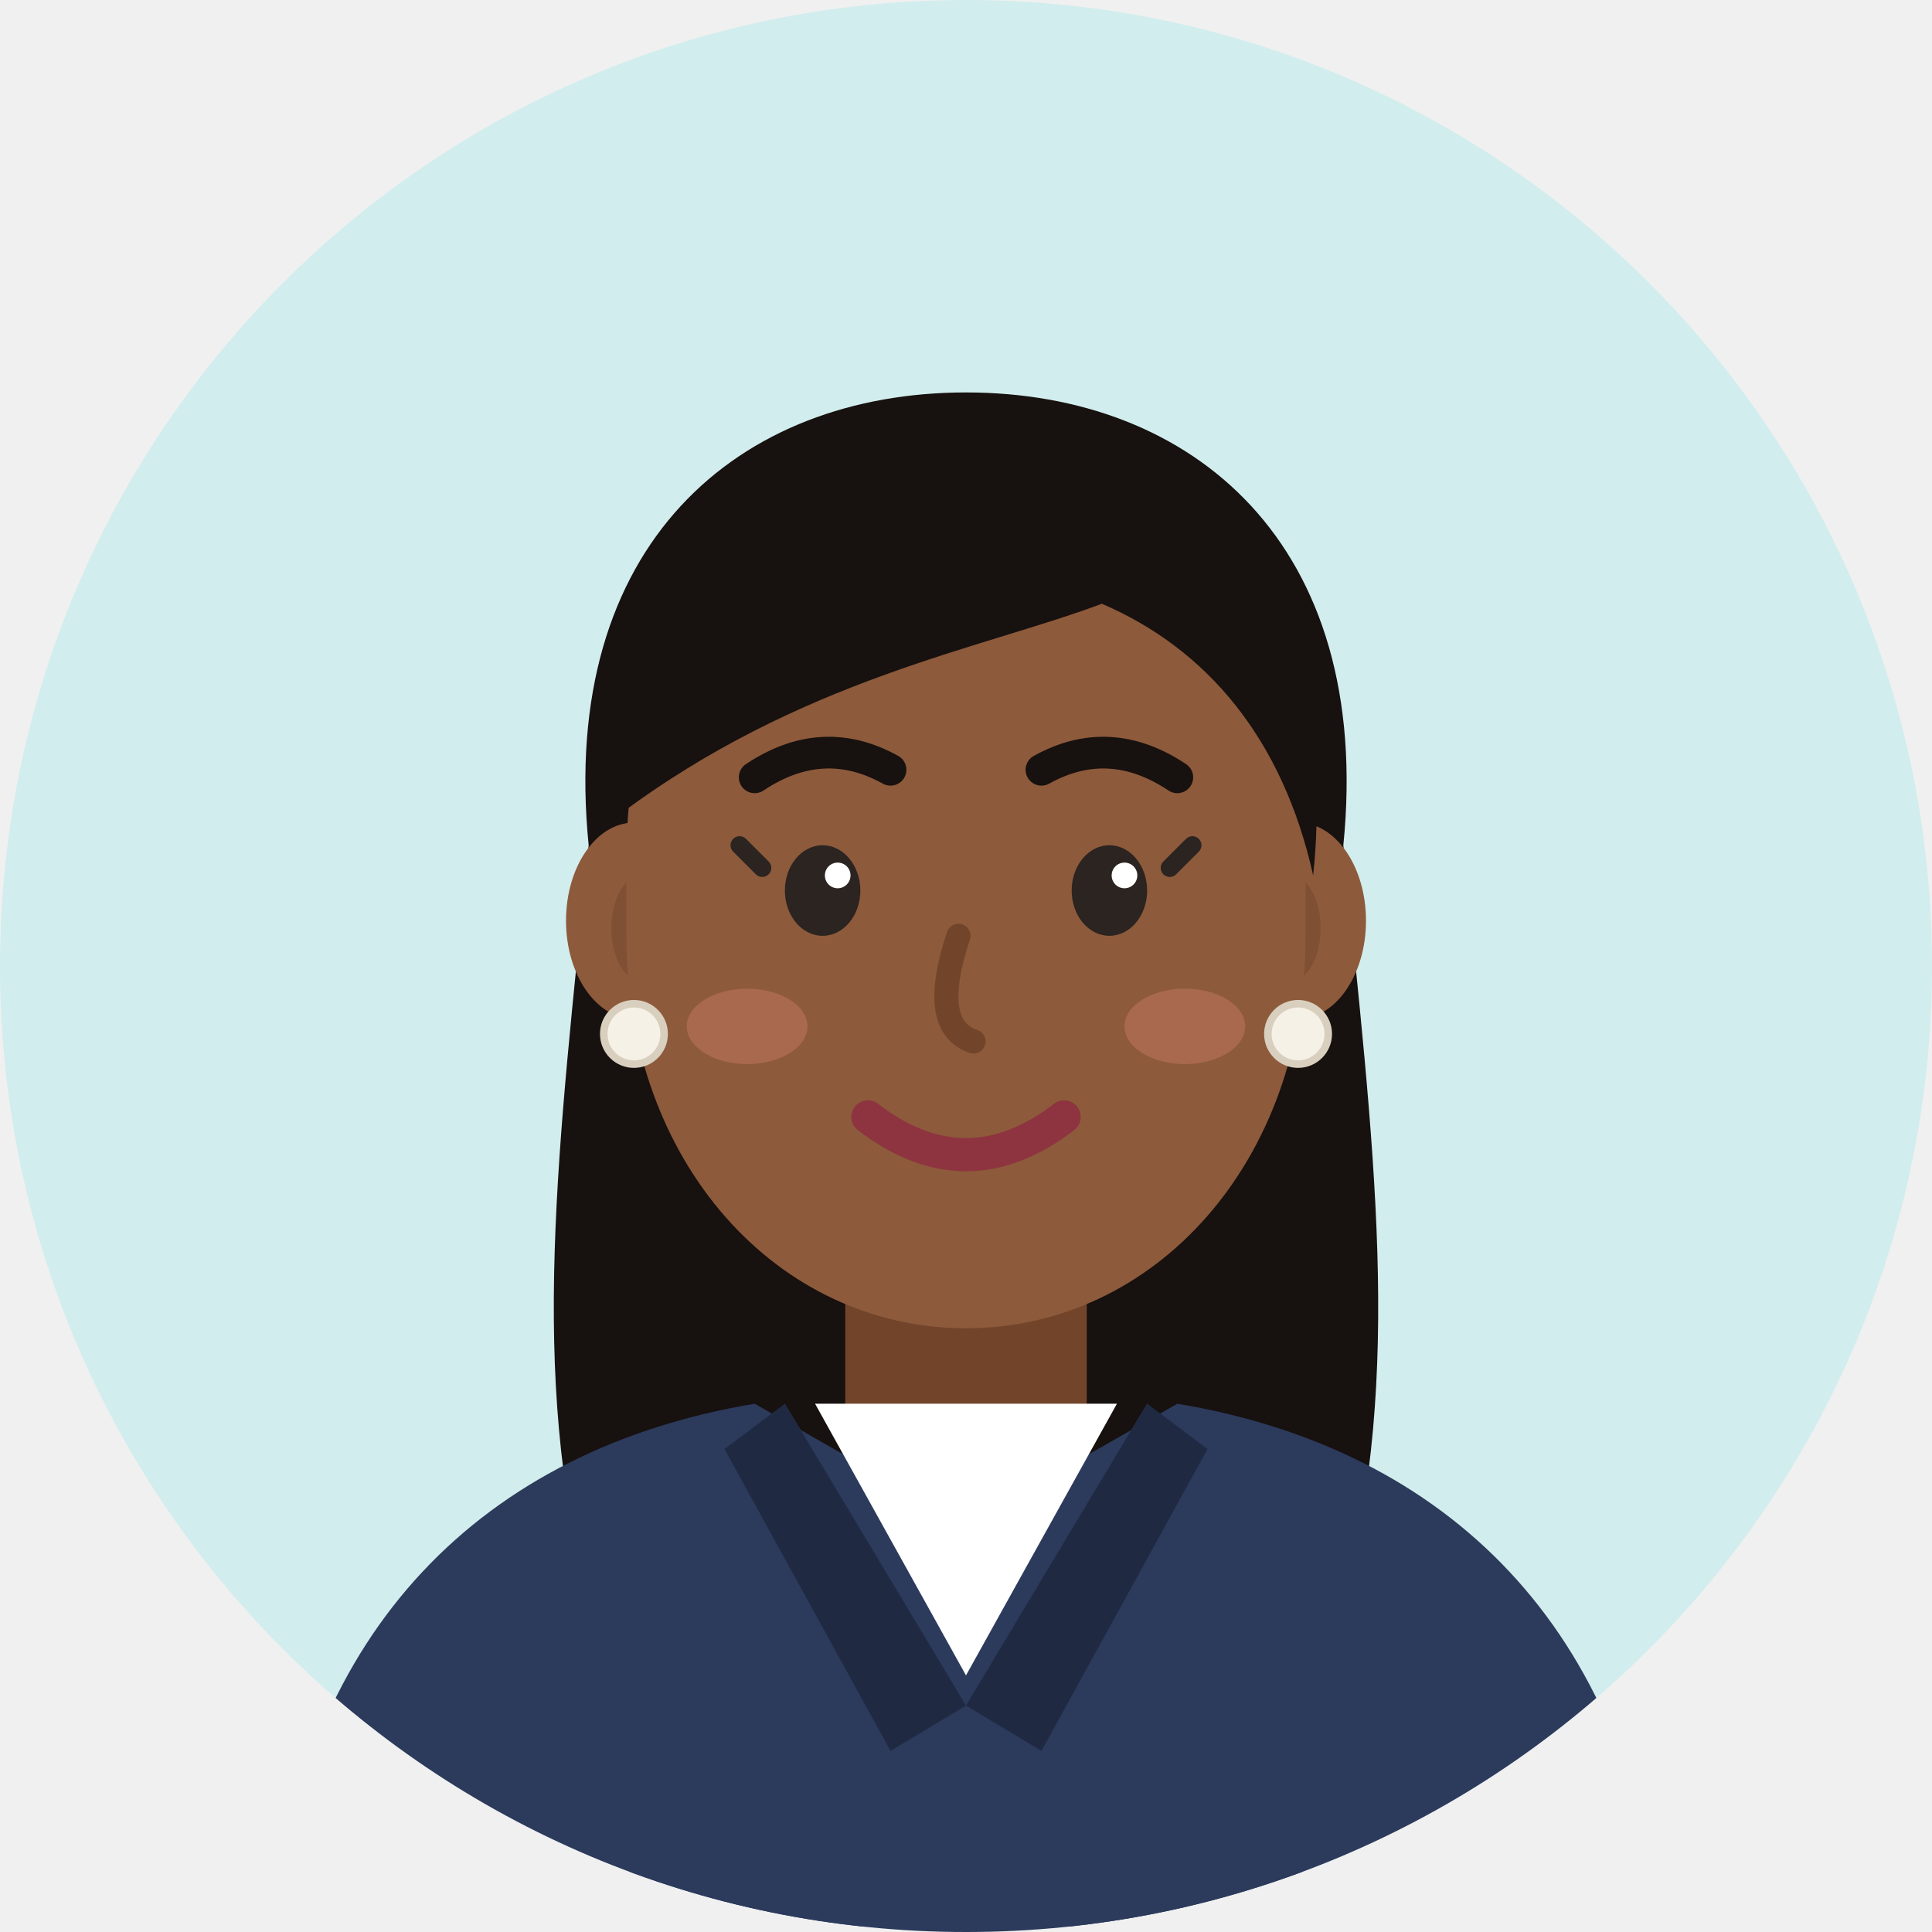
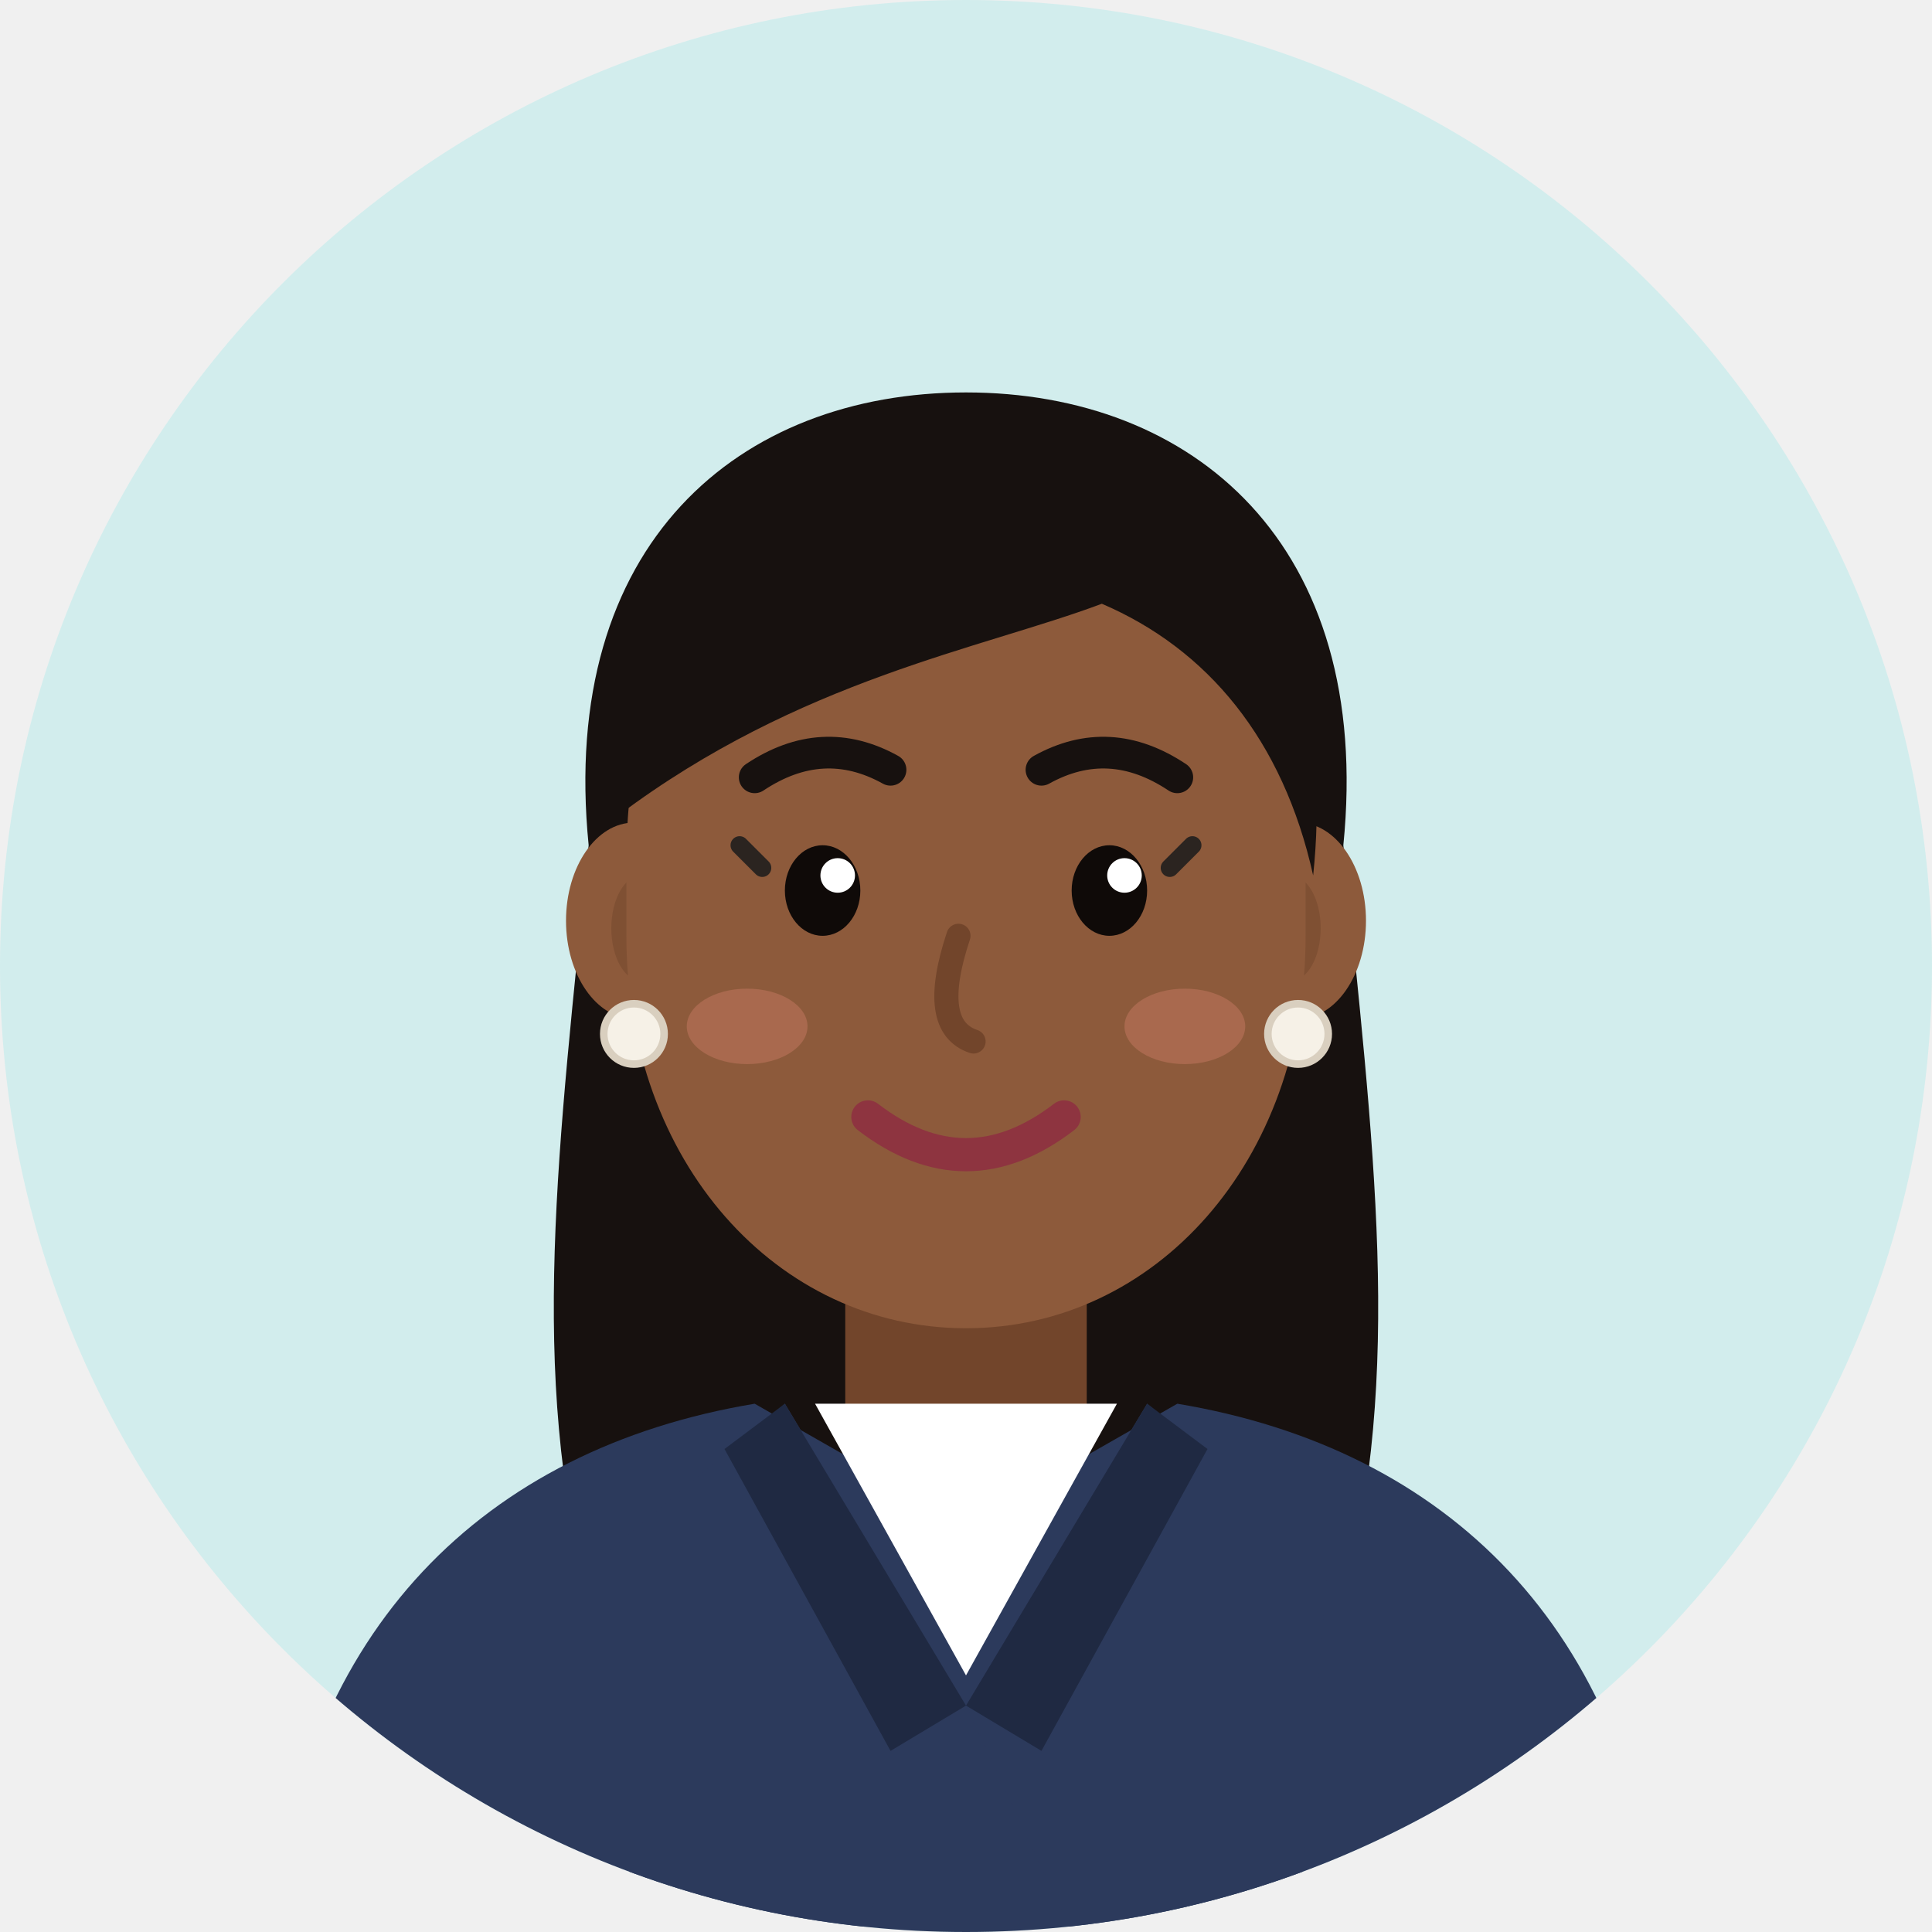
<svg xmlns="http://www.w3.org/2000/svg" viewBox="0 0 256 256" role="img" aria-label="Negócios, direito e finanças, mulher">
  <defs>
    <clipPath id="c">
      <circle cx="128" cy="128" r="128" />
    </clipPath>
  </defs>
  <circle cx="128" cy="128" r="128" fill="#d2eded" />
  <g clip-path="url(#c)">
    <path d="M78 112c-4-40 20-60 50-60s54 20 50 60c4 40 8 70 0 100h-100c-8-30-4-60 0-100z" fill="#17110f" />
    <path d="M112 160h32v26c0 8-32 8-32 0z" fill="#72452b" />
    <path d="M36 256c4-40 28-64 64-70l28 16 28-16c36 6 60 30 64 70z" fill="#2c3a5c" />
    <path d="M108 186l20 36 20-36z" fill="#ffffff" />
    <path d="M104 186l24 40-14 30h-30l-4-50zM152 186l-24 40 14 30h30l4-50z" fill="#2c3a5c" />
    <path d="M104 186l24 40-10 6-22-40zM152 186l-24 40 10 6 22-40z" fill="#1f2942" />
    <ellipse cx="84" cy="122" rx="9" ry="13" fill="#8d5a3b" />
    <ellipse cx="172" cy="122" rx="9" ry="13" fill="#8d5a3b" />
    <ellipse cx="85" cy="123" rx="4" ry="7" fill="#72452b" opacity=".5" />
    <ellipse cx="171" cy="123" rx="4" ry="7" fill="#72452b" opacity=".5" />
    <path d="M128 62c27 0 45 20 45 52v10c0 30-20 52-45 52s-45-22-45-52v-10c0-32 18-52 45-52z" fill="#8d5a3b" />
    <path d="M100 103q9-6 18-1" stroke="#17110f" stroke-width="4.2" fill="none" stroke-linecap="round" />
    <path d="M138 102q9-5 18 1" stroke="#17110f" stroke-width="4.2" fill="none" stroke-linecap="round" />
-     <ellipse cx="109" cy="118" rx="5" ry="6" fill="#2b2420" />
-     <ellipse cx="147" cy="118" rx="5" ry="6" fill="#2b2420" />
-     <circle cx="111" cy="116" r="1.7" fill="#fff" />
-     <circle cx="149" cy="116" r="1.7" fill="#fff" />
+     <ellipse cx="109" cy="118" rx="5" ry="6" fill="#0f0a08" />
+     <ellipse cx="147" cy="118" rx="5" ry="6" fill="#0f0a08" />
+     <circle cx="111" cy="116" r="2.29" fill="#fff" />
+     <circle cx="149" cy="116" r="2.29" fill="#fff" />
    <path d="M101 115l-3-3M155 115l3-3" stroke="#2b2420" stroke-width="2.4" stroke-linecap="round" />
    <path d="M127 124q-4 12 2 14" stroke="#72452b" stroke-width="3.2" fill="none" stroke-linecap="round" />
    <ellipse cx="99" cy="136" rx="8" ry="5" fill="#ef8f7d" opacity=".28" />
    <ellipse cx="157" cy="136" rx="8" ry="5" fill="#ef8f7d" opacity=".28" />
    <path d="M115 148q13 10 26 0" stroke="#8e3440" stroke-width="4.4" fill="none" stroke-linecap="round" />
    <path d="M82 108c-2-32 18-52 46-52s50 22 46 60c-4-18-14-30-28-36-16 6-40 10-64 28z" fill="#17110f" />
    <circle cx="84" cy="137" r="4" fill="#f6f1e7" stroke="#d9cfbf" stroke-width="1" />
    <circle cx="172" cy="137" r="4" fill="#f6f1e7" stroke="#d9cfbf" stroke-width="1" />
  </g>
</svg>
